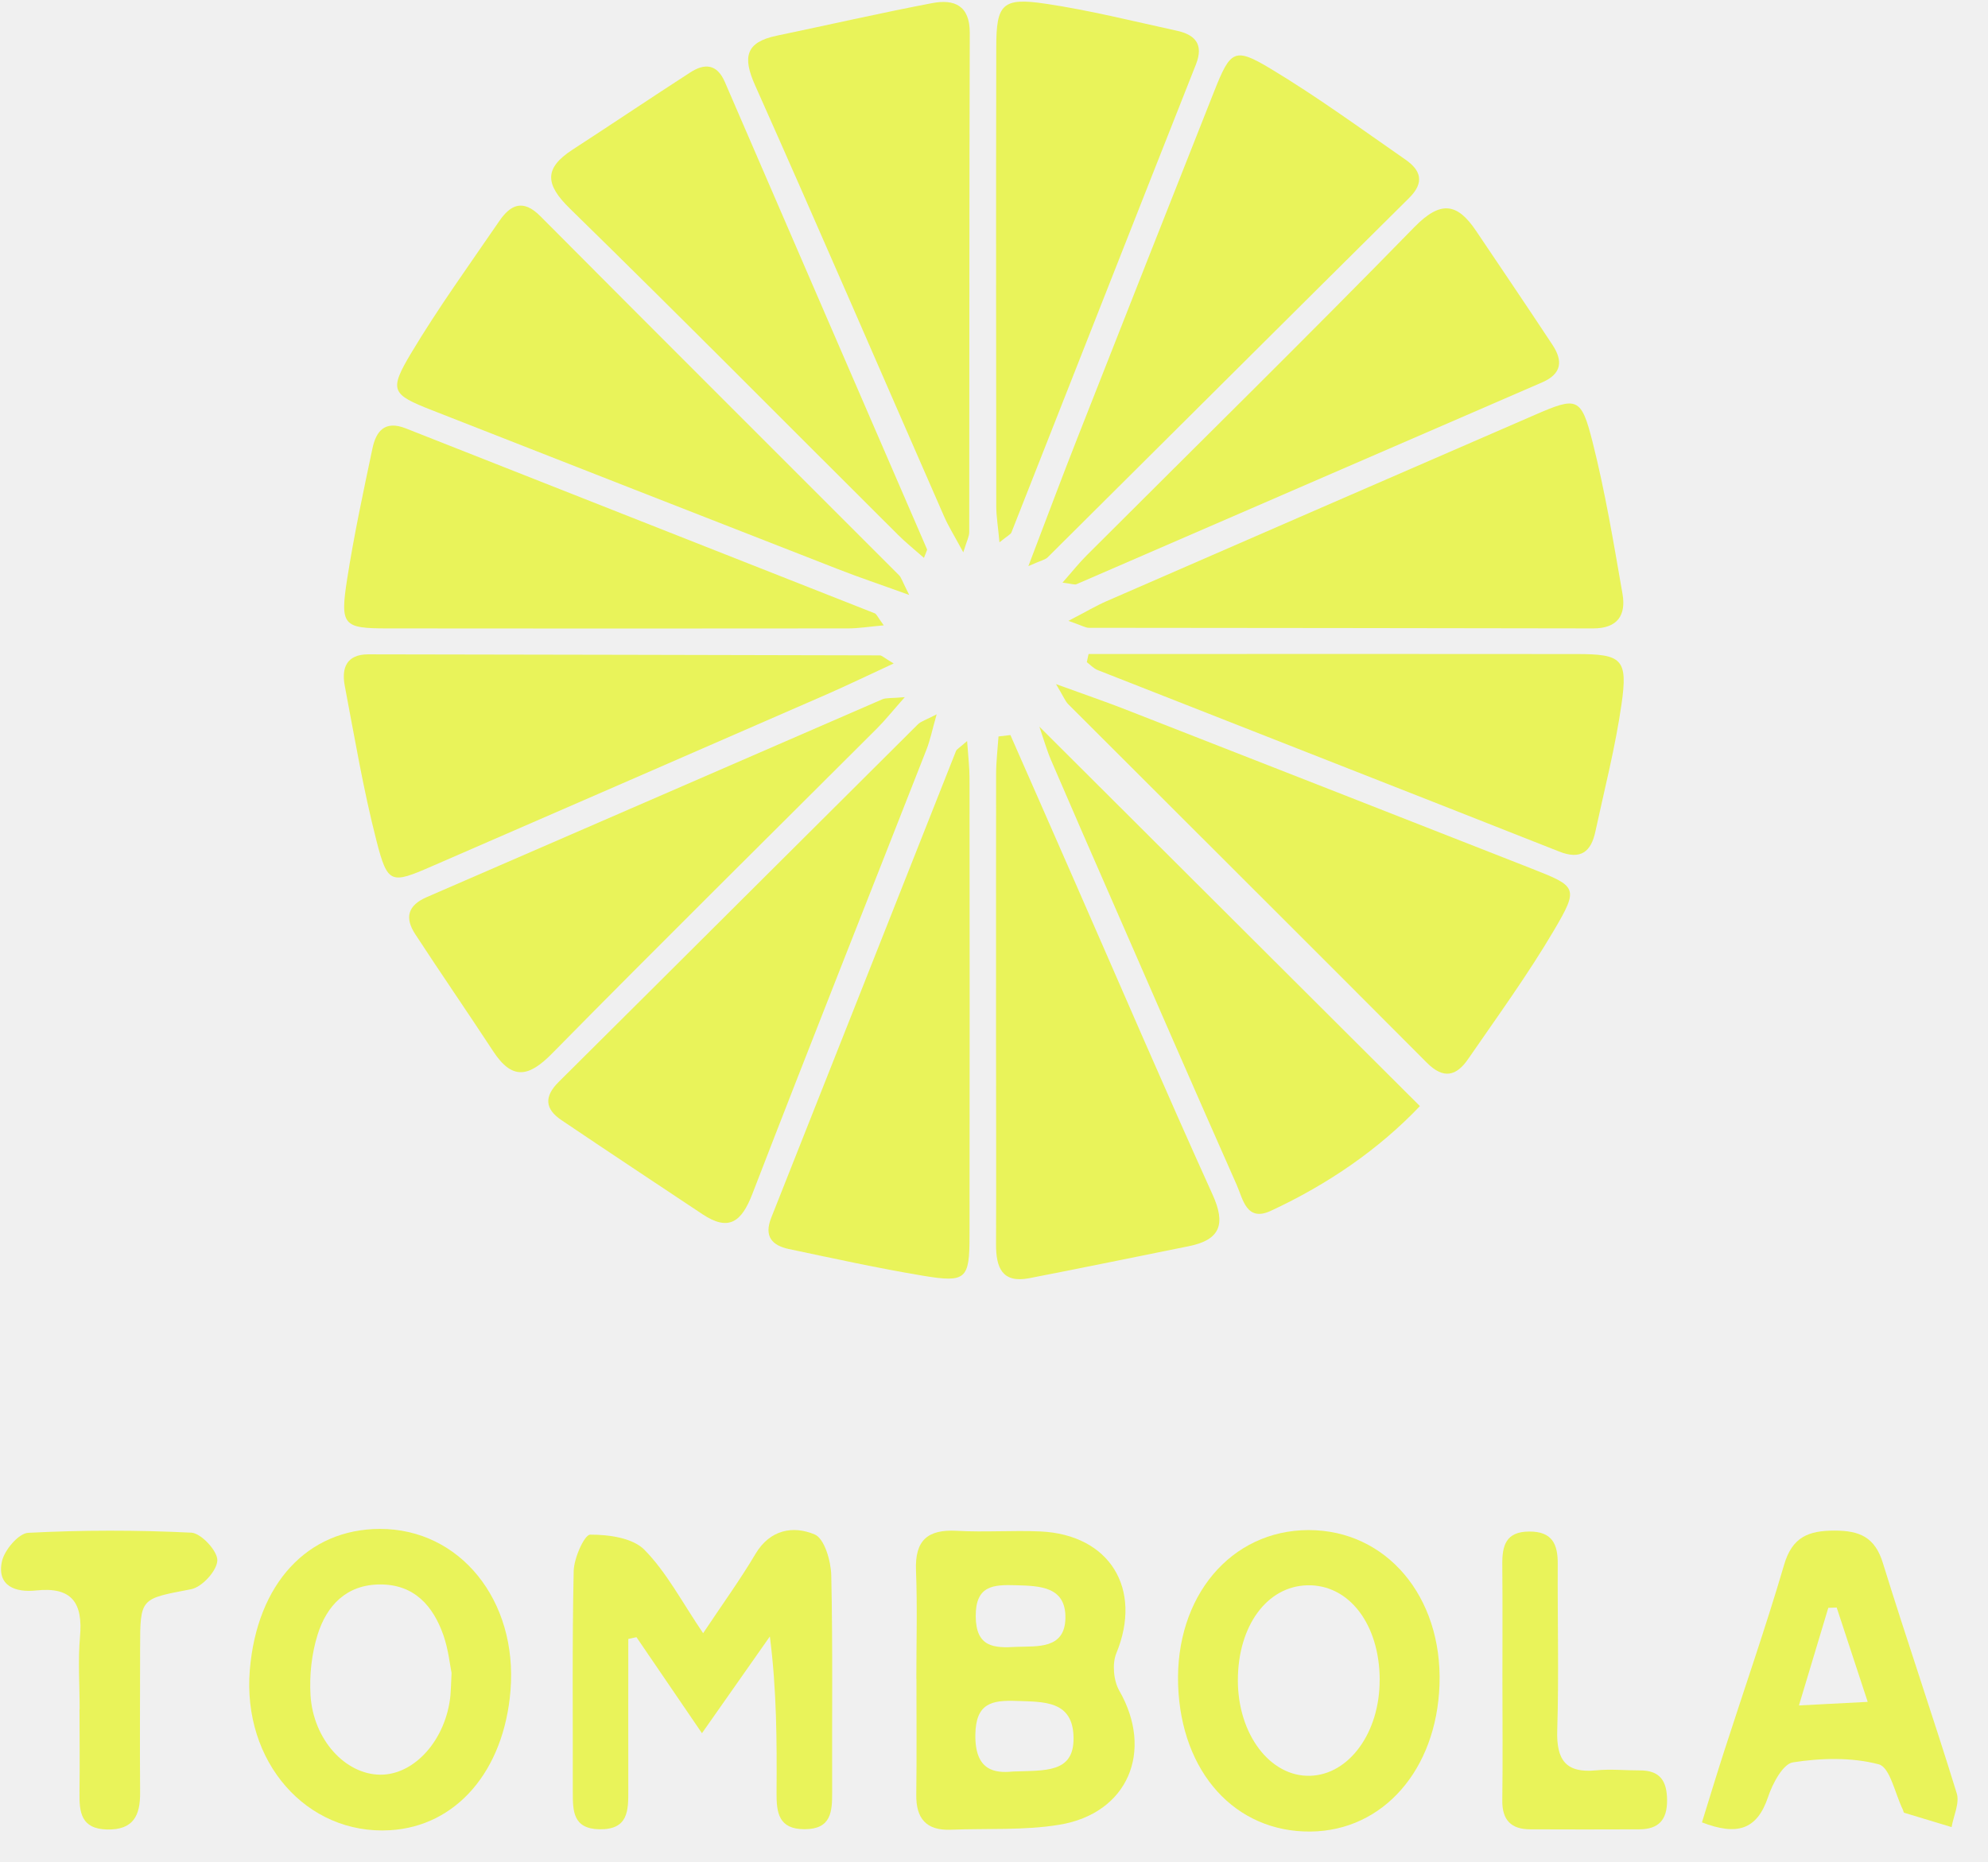
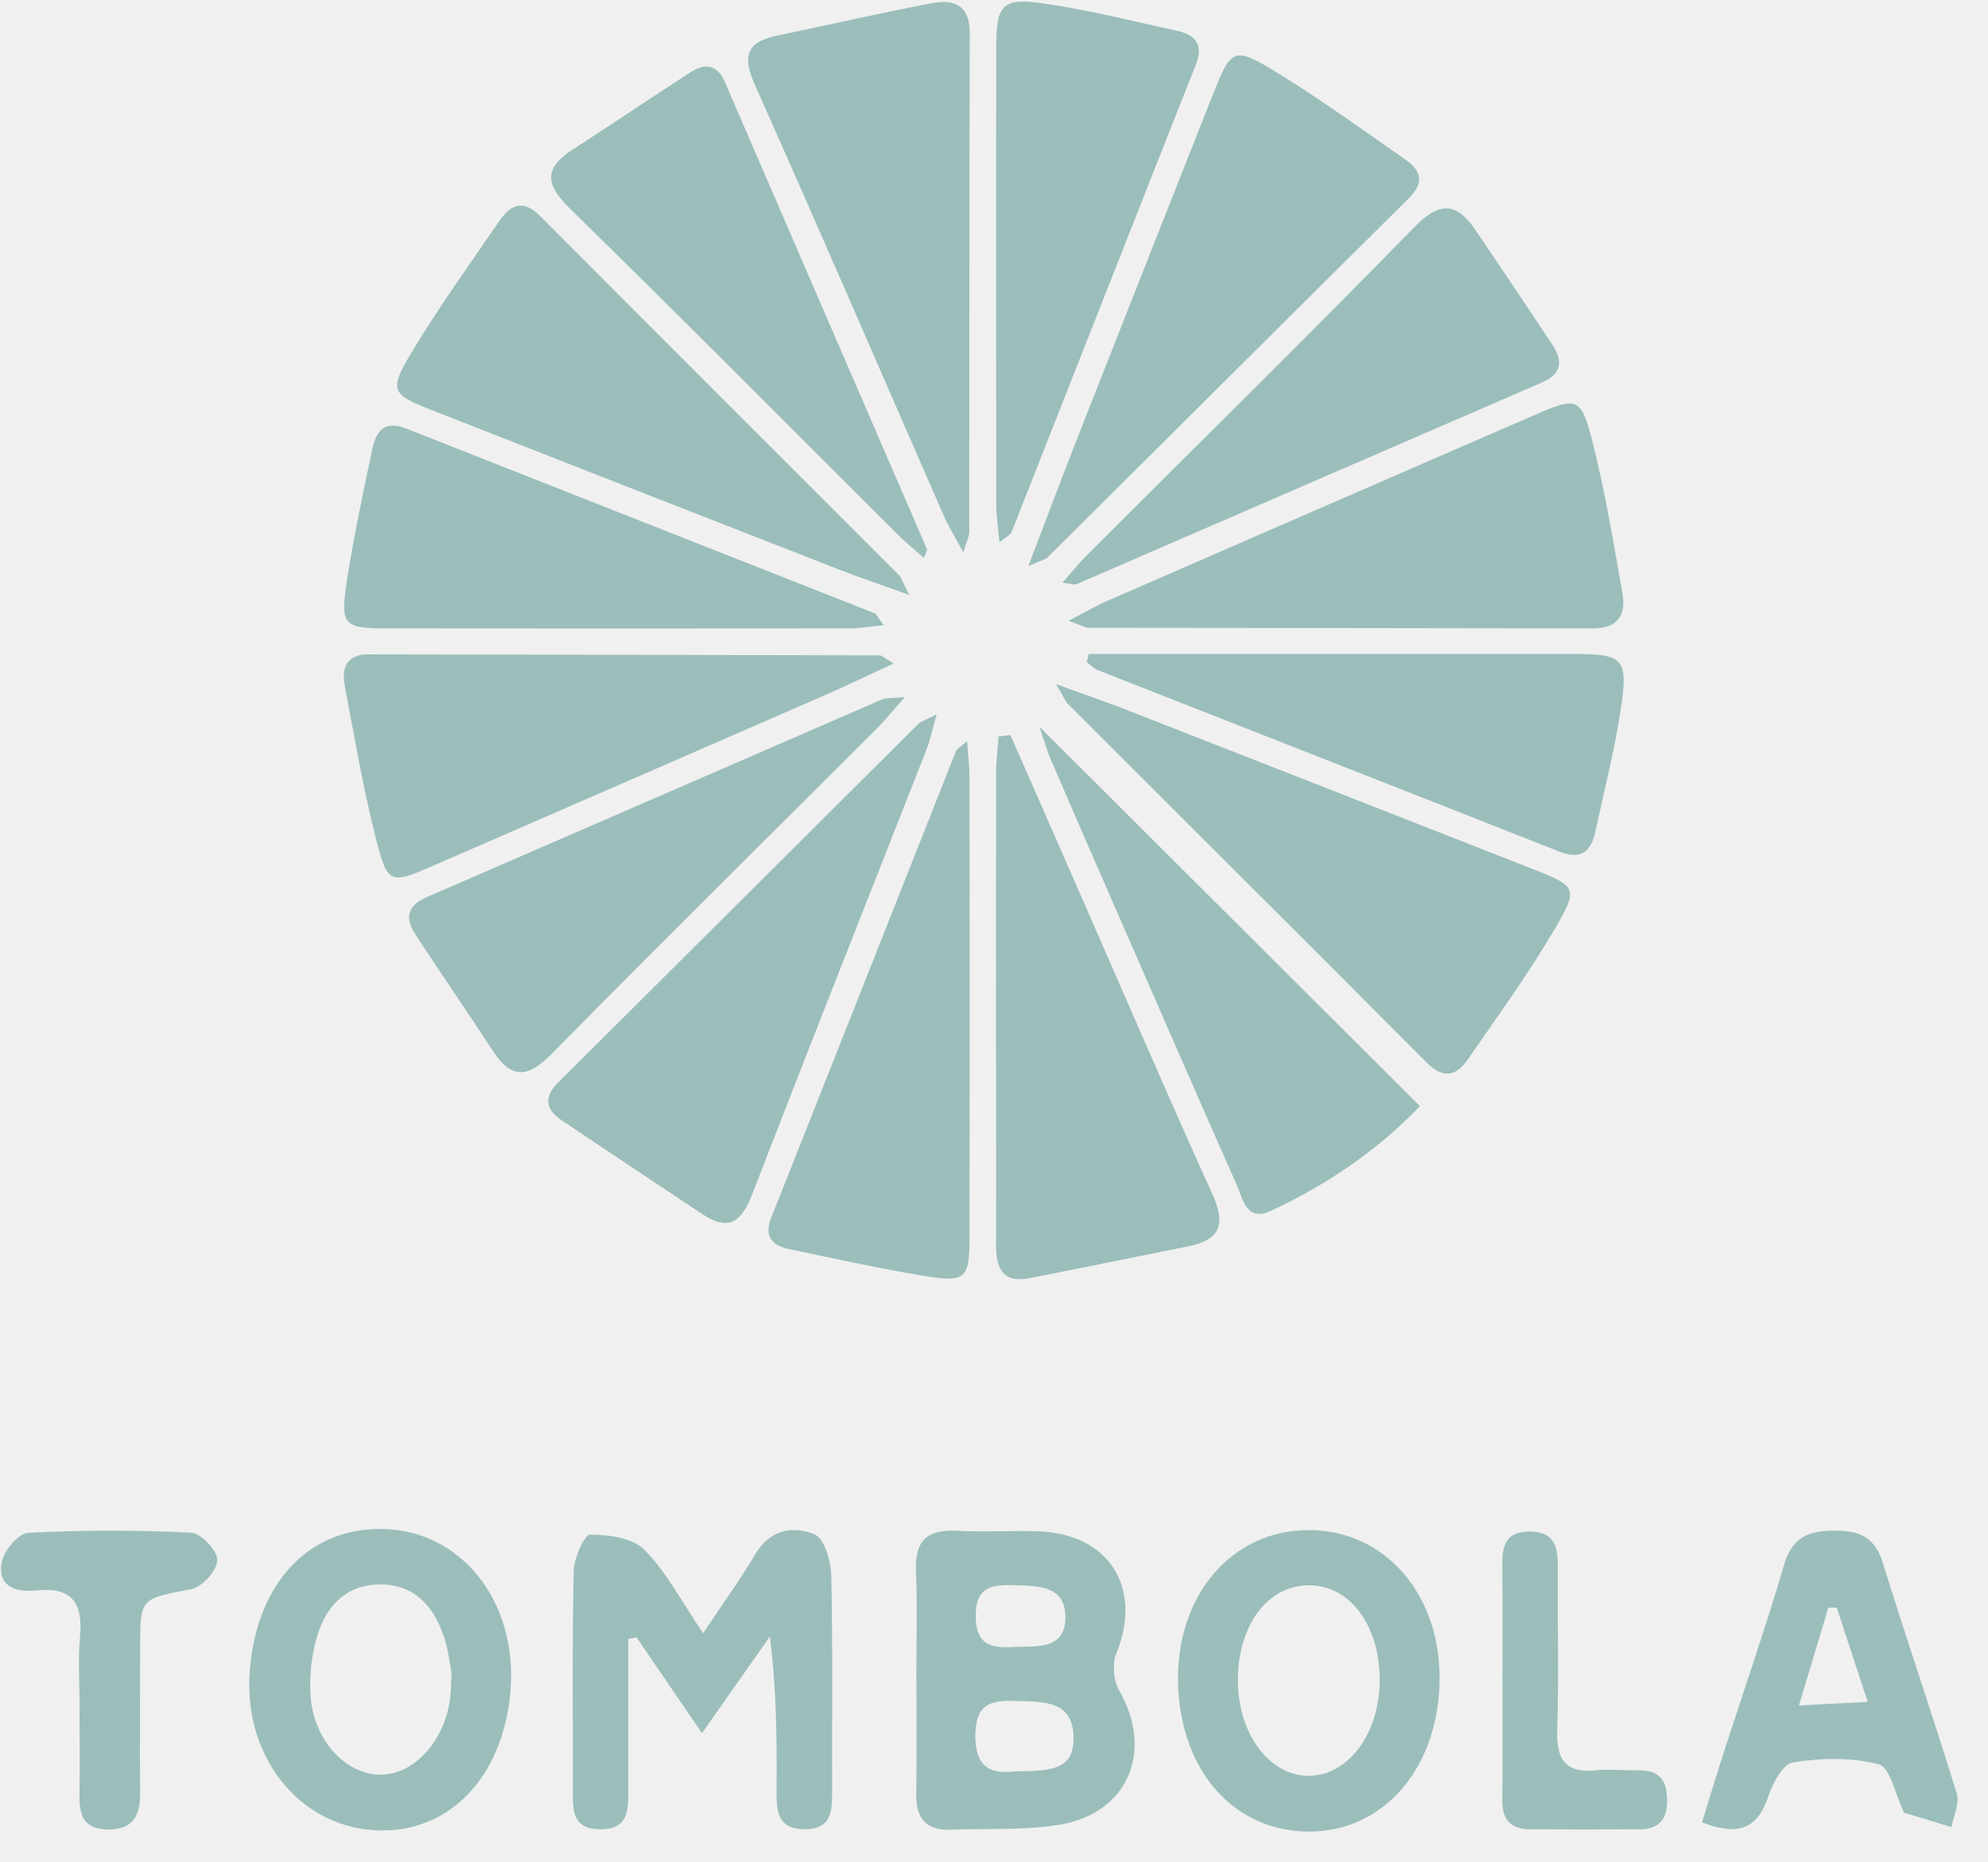
<svg xmlns="http://www.w3.org/2000/svg" width="63" height="59" viewBox="0 0 63 59" fill="none">
-   <g clip-path="url(#clip0_242_74)">
-     <path d="M29.683 22.641C29.538 23.15 29.476 23.465 29.36 23.76C27.52 28.455 25.657 33.14 23.842 37.844C23.505 38.717 23.106 39.048 22.261 38.486C20.77 37.494 19.276 36.505 17.791 35.503C17.267 35.149 17.237 34.757 17.706 34.292C21.504 30.519 25.292 26.734 29.088 22.959C29.185 22.862 29.337 22.823 29.683 22.641Z" fill="#E9F35A" />
-     <path d="M32.02 23.299C32.692 24.829 33.366 26.356 34.035 27.888C35.494 31.214 36.926 34.55 38.424 37.858C38.849 38.793 38.68 39.297 37.672 39.5C35.989 39.839 34.306 40.186 32.618 40.514C31.752 40.682 31.563 40.17 31.565 39.447C31.574 37.307 31.565 35.167 31.565 33.025C31.565 30.196 31.563 27.367 31.567 24.539C31.567 24.14 31.616 23.742 31.643 23.343C31.768 23.329 31.891 23.313 32.015 23.299H32.02Z" fill="#E9F35A" />
-     <path d="M32.59 17.942C33.176 16.405 33.652 15.129 34.151 13.862C35.589 10.204 37.032 6.546 38.479 2.89C38.994 1.591 39.119 1.488 40.271 2.181C41.739 3.063 43.127 4.079 44.535 5.056C45.018 5.39 45.158 5.774 44.66 6.27C40.834 10.064 37.02 13.869 33.199 17.667C33.126 17.741 33.001 17.76 32.592 17.942H32.59Z" fill="#E9F35A" />
-     <path d="M33.86 19.678C34.423 19.386 34.737 19.199 35.069 19.054C39.599 17.08 44.129 15.108 48.661 13.141C49.972 12.572 50.108 12.586 50.466 13.998C50.868 15.585 51.136 17.207 51.417 18.822C51.535 19.492 51.267 19.92 50.487 19.918C45.158 19.906 39.832 19.906 34.504 19.899C34.398 19.899 34.294 19.83 33.857 19.678H33.86Z" fill="#E9F35A" />
-     <path d="M28.813 18.858C27.873 18.517 27.197 18.292 26.534 18.031C22.252 16.359 17.971 14.682 13.691 13.003C12.412 12.501 12.317 12.385 13.028 11.194C13.889 9.755 14.877 8.389 15.826 7.002C16.182 6.486 16.574 6.3 17.124 6.852C20.903 10.655 24.701 14.438 28.49 18.232C28.564 18.305 28.593 18.425 28.811 18.854L28.813 18.858Z" fill="#E9F35A" />
-     <path d="M33.463 21.683C34.361 22.01 34.994 22.226 35.617 22.468C39.932 24.154 44.242 25.845 48.555 27.538C49.972 28.095 50.039 28.139 49.25 29.48C48.419 30.892 47.451 32.223 46.521 33.573C46.156 34.103 45.748 34.218 45.217 33.684C41.437 29.888 37.639 26.108 33.853 22.321C33.756 22.224 33.705 22.081 33.463 21.68V21.683Z" fill="#E9F35A" />
-     <path d="M28.319 21.03C27.502 21.408 26.86 21.719 26.207 22.005C22.03 23.829 17.849 25.647 13.671 27.464C12.396 28.019 12.283 28.022 11.935 26.667C11.517 25.046 11.24 23.387 10.926 21.74C10.819 21.178 10.976 20.74 11.671 20.74C17.076 20.749 22.478 20.759 27.883 20.773C27.945 20.773 28.008 20.844 28.319 21.028V21.03Z" fill="#E9F35A" />
-     <path d="M30.526 17.506C30.249 16.99 30.055 16.684 29.912 16.354C27.917 11.8 25.95 7.235 23.925 2.695C23.531 1.81 23.63 1.338 24.607 1.133C26.25 0.79 27.89 0.414 29.54 0.099C30.231 -0.033 30.734 0.165 30.732 1.038C30.715 6.316 30.722 11.593 30.715 16.87C30.715 17.002 30.642 17.133 30.528 17.504L30.526 17.506Z" fill="#E9F35A" />
-     <path d="M33.673 18.464C33.994 18.101 34.2 17.838 34.435 17.605C37.9 14.141 41.398 10.706 44.82 7.2C45.646 6.355 46.175 6.422 46.775 7.315C47.585 8.52 48.4 9.72 49.199 10.932C49.529 11.432 49.502 11.846 48.871 12.12C43.952 14.249 39.034 16.387 34.114 18.517C34.056 18.543 33.971 18.504 33.671 18.467L33.673 18.464Z" fill="#E9F35A" />
-     <path d="M31.673 17.188C31.63 16.704 31.574 16.382 31.572 16.062C31.567 11.204 31.562 6.346 31.572 1.488C31.572 0.128 31.768 -0.086 33.128 0.117C34.525 0.324 35.903 0.67 37.286 0.972C37.861 1.096 38.156 1.391 37.9 2.04C35.944 6.984 34.003 11.932 32.052 16.877C32.029 16.937 31.941 16.972 31.676 17.188H31.673Z" fill="#E9F35A" />
-     <path d="M28.005 19.821C27.525 19.865 27.202 19.918 26.878 19.918C22.009 19.922 17.143 19.925 12.274 19.918C10.875 19.918 10.773 19.823 10.999 18.368C11.216 16.974 11.512 15.594 11.803 14.214C11.918 13.668 12.193 13.314 12.862 13.579C17.812 15.537 22.767 17.483 27.719 19.439C27.779 19.462 27.809 19.554 28.005 19.819V19.821Z" fill="#E9F35A" />
-     <path d="M28.675 22.095C28.273 22.549 28.054 22.825 27.804 23.076C24.367 26.511 20.908 29.924 17.498 33.389C16.76 34.14 16.235 34.246 15.631 33.324C14.816 32.08 13.971 30.855 13.158 29.609C12.823 29.095 12.913 28.699 13.527 28.434C18.341 26.349 23.148 24.253 27.959 22.166C28.084 22.113 28.241 22.136 28.675 22.097V22.095Z" fill="#E9F35A" />
-     <path d="M32.937 23.032C37.035 27.119 40.98 31.051 44.997 35.059C43.702 36.423 42.084 37.538 40.274 38.378C39.498 38.74 39.389 38.003 39.191 37.556C37.859 34.552 36.55 31.537 35.234 28.526C34.592 27.057 33.948 25.585 33.315 24.11C33.174 23.783 33.077 23.438 32.937 23.03V23.032Z" fill="#E9F35A" />
-     <path d="M29.28 17.683C28.956 17.398 28.695 17.188 28.46 16.953C24.995 13.503 21.555 10.027 18.057 6.608C17.281 5.85 17.23 5.337 18.142 4.745C19.389 3.936 20.622 3.105 21.871 2.298C22.33 2.001 22.721 2.02 22.972 2.602C25.103 7.539 27.243 12.473 29.377 17.409C29.388 17.432 29.356 17.476 29.28 17.683Z" fill="#E9F35A" />
-     <path d="M34.499 20.729C35.487 20.729 36.473 20.729 37.461 20.729C41.631 20.729 45.8 20.726 49.97 20.731C51.403 20.731 51.593 20.89 51.385 22.327C51.191 23.682 50.847 25.016 50.558 26.356C50.422 26.994 50.099 27.264 49.409 26.99C44.537 25.064 39.661 23.159 34.788 21.24C34.658 21.189 34.557 21.074 34.441 20.989C34.46 20.901 34.478 20.816 34.497 20.729H34.499Z" fill="#E9F35A" />
-     <path d="M30.648 23.488C30.683 23.991 30.724 24.32 30.724 24.649C30.729 29.496 30.731 34.343 30.724 39.189C30.724 40.544 30.611 40.661 29.263 40.438C27.834 40.2 26.419 39.889 25.001 39.59C24.475 39.479 24.202 39.196 24.44 38.599C26.396 33.67 28.342 28.738 30.295 23.806C30.32 23.744 30.404 23.705 30.648 23.488Z" fill="#E9F35A" />
-     <path d="M29.039 53.213C29.039 52.066 29.074 50.919 29.028 49.774C28.991 48.822 29.395 48.468 30.328 48.521C31.205 48.571 32.091 48.502 32.969 48.541C35.176 48.643 36.215 50.366 35.377 52.402C35.24 52.734 35.289 53.27 35.469 53.586C36.57 55.502 35.751 57.481 33.567 57.838C32.445 58.023 31.281 57.949 30.134 57.995C29.353 58.027 29.025 57.64 29.037 56.88C29.053 55.657 29.042 54.434 29.042 53.211H29.037L29.039 53.213ZM32.103 56.15C33.13 56.113 34.031 56.2 34.021 55.09C34.012 53.89 33.072 53.945 32.211 53.913C31.436 53.886 30.923 53.98 30.909 54.982C30.893 56.124 31.519 56.21 32.101 56.15H32.103ZM32.214 52.199C32.895 52.176 33.742 52.268 33.763 51.294C33.784 50.285 32.953 50.267 32.193 50.246C31.486 50.225 30.914 50.246 30.921 51.232C30.928 52.218 31.507 52.243 32.214 52.199Z" fill="#E9F35A" />
-     <path d="M19.911 51.953C19.911 53.547 19.907 55.143 19.911 56.737C19.913 57.385 19.916 57.995 18.999 57.981C18.152 57.967 18.152 57.398 18.152 56.792C18.157 54.461 18.129 52.128 18.18 49.797C18.189 49.387 18.519 48.643 18.704 48.643C19.288 48.64 20.05 48.744 20.421 49.122C21.125 49.836 21.606 50.769 22.282 51.766C22.905 50.831 23.46 50.066 23.94 49.255C24.404 48.474 25.14 48.352 25.817 48.636C26.128 48.767 26.332 49.479 26.343 49.933C26.394 52.225 26.362 54.519 26.371 56.813C26.373 57.435 26.336 57.977 25.5 57.979C24.674 57.981 24.605 57.456 24.609 56.825C24.621 55.196 24.614 53.568 24.397 51.87C23.734 52.814 23.072 53.759 22.245 54.936C21.474 53.805 20.821 52.849 20.17 51.893C20.084 51.911 19.997 51.93 19.911 51.948V51.953Z" fill="#E9F35A" />
-     <path d="M41.467 48.498C43.931 48.495 45.713 50.601 45.618 53.397C45.526 56.097 43.831 58.027 41.537 58.053C39.147 58.078 37.432 56.184 37.335 53.416C37.238 50.605 39.006 48.502 41.467 48.498ZM43.723 53.257C43.723 51.485 42.751 50.214 41.426 50.248C40.151 50.281 39.235 51.529 39.228 53.243C39.221 54.964 40.248 56.325 41.523 56.286C42.756 56.247 43.723 54.915 43.721 53.257H43.723Z" fill="#E9F35A" />
-     <path d="M12.04 48.461C14.575 48.456 16.408 50.725 16.178 53.581C15.972 56.134 14.46 57.887 12.361 58.011C9.713 58.168 7.675 55.837 7.917 52.927C8.146 50.197 9.743 48.465 12.04 48.461ZM14.31 53.026C14.259 52.78 14.21 52.28 14.049 51.822C13.721 50.895 13.126 50.221 12.052 50.221C10.981 50.221 10.35 50.889 10.062 51.822C9.875 52.425 9.803 53.098 9.84 53.729C9.926 55.141 10.944 56.244 12.052 56.251C13.144 56.258 14.139 55.132 14.275 53.733C14.289 53.581 14.291 53.429 14.31 53.029V53.026Z" fill="#E9F35A" />
-     <path d="M53.936 57.76C54.178 56.981 54.405 56.23 54.647 55.482C55.28 53.522 55.958 51.575 56.538 49.599C56.796 48.716 57.309 48.514 58.14 48.514C58.932 48.514 59.417 48.723 59.668 49.539C60.423 51.98 61.257 54.399 62.009 56.841C62.106 57.152 61.908 57.553 61.846 57.912C61.344 57.762 60.846 57.612 60.345 57.458C60.322 57.451 60.317 57.389 60.301 57.357C60.054 56.855 59.895 56.014 59.537 55.922C58.678 55.696 57.711 55.721 56.819 55.86C56.501 55.908 56.171 56.535 56.03 56.958C55.677 58.011 55.035 58.186 53.934 57.762L53.936 57.76ZM59.188 53.943C58.821 52.826 58.512 51.888 58.205 50.953C58.117 50.955 58.027 50.96 57.939 50.962C57.648 51.932 57.355 52.902 57.009 54.056C57.847 54.012 58.422 53.982 59.188 53.943Z" fill="#E9F35A" />
-     <path d="M2.524 54.176C2.524 53.411 2.468 52.642 2.535 51.881C2.63 50.819 2.293 50.287 1.141 50.412C0.504 50.481 -0.104 50.28 0.06 49.495C0.136 49.136 0.589 48.599 0.894 48.585C2.614 48.495 4.343 48.495 6.065 48.58C6.375 48.597 6.899 49.163 6.887 49.46C6.876 49.788 6.4 50.308 6.054 50.373C4.451 50.681 4.442 50.635 4.44 52.236C4.44 53.766 4.428 55.297 4.44 56.827C4.445 57.546 4.225 58.006 3.394 57.988C2.565 57.969 2.51 57.437 2.519 56.813C2.531 55.933 2.521 55.053 2.519 54.173L2.524 54.176Z" fill="#E9F35A" />
-     <path d="M47.612 53.277C47.612 52.054 47.619 50.829 47.608 49.605C47.601 49.002 47.709 48.546 48.464 48.544C49.191 48.541 49.369 48.944 49.365 49.571C49.355 51.331 49.404 53.091 49.349 54.848C49.321 55.777 49.614 56.21 50.586 56.113C51.041 56.067 51.505 56.117 51.964 56.115C52.604 56.113 52.825 56.445 52.83 57.055C52.835 57.684 52.562 57.981 51.948 57.983C50.798 57.988 49.649 57.988 48.499 57.983C47.889 57.983 47.599 57.691 47.608 57.062C47.626 55.8 47.612 54.537 47.612 53.275V53.277Z" fill="#E9F35A" />
+   <g clip-path="url(#clip0_242_50)">
+     <path d="M29.683 22.641C29.538 23.15 29.476 23.465 29.36 23.76C27.52 28.455 25.657 33.14 23.842 37.844C23.505 38.717 23.106 39.048 22.261 38.486C20.77 37.494 19.276 36.505 17.791 35.503C17.267 35.149 17.237 34.757 17.706 34.292C21.504 30.519 25.292 26.734 29.088 22.959C29.185 22.862 29.337 22.823 29.683 22.641Z" fill="#9BBEBB" />
+     <path d="M32.02 23.3C32.692 24.829 33.366 26.356 34.035 27.888C35.494 31.214 36.926 34.55 38.424 37.858C38.849 38.793 38.68 39.297 37.672 39.5C35.989 39.839 34.306 40.187 32.618 40.514C31.752 40.682 31.563 40.17 31.565 39.447C31.574 37.307 31.565 35.167 31.565 33.025C31.565 30.196 31.563 27.368 31.567 24.539C31.567 24.14 31.616 23.742 31.643 23.343C31.768 23.329 31.891 23.313 32.015 23.3H32.02Z" fill="#9BBEBB" />
+     <path d="M32.59 17.941C33.176 16.405 33.652 15.129 34.151 13.862C35.589 10.204 37.032 6.546 38.479 2.89C38.994 1.591 39.119 1.487 40.271 2.181C41.739 3.063 43.127 4.079 44.535 5.056C45.018 5.39 45.158 5.774 44.66 6.27C40.834 10.063 37.02 13.869 33.199 17.667C33.126 17.741 33.001 17.759 32.592 17.941H32.59Z" fill="#9BBEBB" />
+     <path d="M33.86 19.678C34.423 19.386 34.737 19.199 35.069 19.054C39.599 17.08 44.129 15.108 48.661 13.141C49.972 12.572 50.108 12.586 50.466 13.998C50.868 15.585 51.136 17.207 51.417 18.822C51.535 19.492 51.267 19.92 50.487 19.918C45.158 19.906 39.832 19.906 34.504 19.899C34.398 19.899 34.294 19.83 33.857 19.678H33.86Z" fill="#9BBEBB" />
+     <path d="M28.813 18.858C27.873 18.517 27.197 18.292 26.534 18.031C22.252 16.359 17.971 14.682 13.691 13.003C12.412 12.501 12.317 12.386 13.028 11.195C13.889 9.755 14.877 8.389 15.826 7.002C16.182 6.486 16.574 6.3 17.124 6.853C20.903 10.656 24.701 14.438 28.49 18.232C28.564 18.306 28.593 18.425 28.811 18.854L28.813 18.858Z" fill="#9BBEBB" />
+     <path d="M33.463 21.683C34.361 22.01 34.994 22.226 35.617 22.468C39.932 24.154 44.242 25.845 48.555 27.538C49.972 28.095 50.039 28.139 49.25 29.48C48.419 30.892 47.451 32.223 46.521 33.573C46.156 34.103 45.748 34.218 45.217 33.684C41.437 29.888 37.639 26.108 33.853 22.321C33.756 22.224 33.705 22.081 33.463 21.68V21.683Z" fill="#9BBEBB" />
+     <path d="M28.319 21.03C27.502 21.408 26.86 21.719 26.207 22.005C22.03 23.829 17.849 25.647 13.671 27.464C12.396 28.019 12.283 28.022 11.935 26.667C11.517 25.046 11.24 23.387 10.926 21.74C10.819 21.178 10.976 20.74 11.671 20.74C17.076 20.749 22.478 20.759 27.883 20.773C27.945 20.773 28.008 20.844 28.319 21.028V21.03Z" fill="#9BBEBB" />
+     <path d="M30.526 17.506C30.249 16.99 30.055 16.684 29.912 16.355C27.917 11.8 25.95 7.235 23.925 2.695C23.531 1.81 23.63 1.338 24.607 1.133C26.25 0.79 27.89 0.414 29.54 0.099C30.231 -0.033 30.734 0.165 30.732 1.038C30.715 6.316 30.722 11.593 30.715 16.87C30.715 17.002 30.642 17.133 30.528 17.504L30.526 17.506Z" fill="#9BBEBB" />
+     <path d="M33.673 18.465C33.994 18.101 34.2 17.838 34.435 17.605C37.9 14.141 41.398 10.706 44.82 7.2C45.646 6.355 46.175 6.422 46.775 7.316C47.585 8.52 48.4 9.72 49.199 10.932C49.529 11.432 49.502 11.847 48.871 12.121C43.952 14.249 39.034 16.387 34.114 18.517C34.056 18.543 33.971 18.504 33.671 18.467L33.673 18.465Z" fill="#9BBEBB" />
+     <path d="M31.673 17.188C31.63 16.705 31.574 16.382 31.572 16.062C31.567 11.204 31.562 6.346 31.572 1.488C31.572 0.129 31.768 -0.086 33.128 0.117C34.525 0.324 35.903 0.67 37.286 0.972C37.861 1.096 38.156 1.391 37.9 2.041C35.944 6.984 34.003 11.932 32.052 16.877C32.029 16.937 31.941 16.972 31.676 17.188H31.673Z" fill="#9BBEBB" />
+     <path d="M28.005 19.821C27.525 19.865 27.202 19.918 26.878 19.918C22.009 19.922 17.143 19.925 12.274 19.918C10.875 19.918 10.773 19.823 10.999 18.368C11.216 16.974 11.512 15.594 11.803 14.214C11.918 13.668 12.193 13.314 12.862 13.579C17.812 15.537 22.767 17.483 27.719 19.439C27.779 19.462 27.809 19.554 28.005 19.819V19.821Z" fill="#9BBEBB" />
+     <path d="M28.675 22.095C28.273 22.549 28.054 22.825 27.804 23.076C24.367 26.511 20.908 29.924 17.498 33.389C16.76 34.14 16.235 34.246 15.631 33.324C14.816 32.08 13.971 30.855 13.158 29.609C12.823 29.095 12.913 28.699 13.527 28.434C18.341 26.349 23.148 24.253 27.959 22.166C28.084 22.113 28.241 22.136 28.675 22.097V22.095Z" fill="#9BBEBB" />
+     <path d="M32.937 23.032C37.035 27.119 40.98 31.051 44.997 35.059C43.702 36.423 42.084 37.538 40.274 38.378C39.498 38.74 39.389 38.003 39.191 37.556C37.859 34.552 36.55 31.537 35.234 28.526C34.592 27.057 33.948 25.585 33.315 24.11C33.174 23.783 33.077 23.438 32.937 23.03V23.032Z" fill="#9BBEBB" />
+     <path d="M29.28 17.683C28.956 17.398 28.695 17.188 28.46 16.953C24.995 13.503 21.555 10.027 18.057 6.608C17.281 5.85 17.23 5.337 18.142 4.745C19.389 3.936 20.622 3.105 21.871 2.298C22.33 2.001 22.721 2.02 22.972 2.602C25.103 7.539 27.243 12.473 29.377 17.409C29.388 17.432 29.356 17.476 29.28 17.683Z" fill="#9BBEBB" />
+     <path d="M34.499 20.729C35.487 20.729 36.473 20.729 37.461 20.729C41.631 20.729 45.8 20.727 49.97 20.731C51.403 20.731 51.593 20.89 51.385 22.328C51.191 23.682 50.847 25.016 50.558 26.356C50.422 26.994 50.099 27.264 49.409 26.99C44.537 25.064 39.661 23.159 34.788 21.24C34.658 21.189 34.557 21.074 34.441 20.989C34.46 20.902 34.478 20.816 34.497 20.729H34.499Z" fill="#9BBEBB" />
+     <path d="M30.648 23.488C30.683 23.99 30.724 24.32 30.724 24.649C30.729 29.496 30.731 34.342 30.724 39.189C30.724 40.543 30.611 40.661 29.263 40.438C27.834 40.2 26.419 39.889 25.001 39.59C24.475 39.479 24.202 39.196 24.44 38.599C26.396 33.67 28.342 28.738 30.295 23.806C30.32 23.744 30.404 23.705 30.648 23.488Z" fill="#9BBEBB" />
+     <path d="M29.039 53.213C29.039 52.066 29.074 50.918 29.028 49.774C28.991 48.822 29.395 48.468 30.328 48.52C31.205 48.571 32.091 48.502 32.969 48.541C35.176 48.643 36.215 50.366 35.377 52.402C35.24 52.734 35.289 53.27 35.469 53.586C36.57 55.502 35.751 57.481 33.567 57.838C32.445 58.023 31.281 57.949 30.134 57.995C29.353 58.027 29.025 57.64 29.037 56.88C29.053 55.657 29.042 54.434 29.042 53.21H29.037L29.039 53.213ZM32.103 56.15C33.13 56.113 34.031 56.2 34.021 55.09C34.012 53.89 33.072 53.945 32.211 53.913C31.436 53.885 30.923 53.98 30.909 54.982C30.893 56.124 31.519 56.21 32.101 56.15H32.103ZM32.214 52.199C32.895 52.176 33.742 52.268 33.763 51.294C33.784 50.285 32.953 50.267 32.193 50.246C31.486 50.225 30.914 50.246 30.921 51.232C30.928 52.218 31.507 52.243 32.214 52.199Z" fill="#9BBEBB" />
+     <path d="M19.911 51.953C19.911 53.547 19.907 55.143 19.911 56.737C19.913 57.385 19.916 57.995 18.999 57.981C18.152 57.967 18.152 57.398 18.152 56.792C18.157 54.461 18.129 52.128 18.18 49.797C18.189 49.387 18.519 48.643 18.704 48.643C19.288 48.64 20.05 48.744 20.421 49.122C21.125 49.836 21.606 50.769 22.282 51.766C22.905 50.831 23.46 50.066 23.94 49.255C24.404 48.474 25.14 48.352 25.817 48.636C26.128 48.767 26.332 49.479 26.343 49.933C26.394 52.225 26.362 54.519 26.371 56.813C26.373 57.435 26.336 57.977 25.5 57.979C24.674 57.981 24.605 57.456 24.609 56.825C24.621 55.196 24.614 53.568 24.397 51.87C23.734 52.814 23.072 53.759 22.245 54.936C21.474 53.805 20.821 52.849 20.17 51.893C20.084 51.911 19.997 51.93 19.911 51.948V51.953Z" fill="#9BBEBB" />
+     <path d="M41.467 48.498C43.931 48.495 45.713 50.601 45.618 53.397C45.526 56.097 43.831 58.027 41.537 58.053C39.147 58.078 37.432 56.184 37.335 53.416C37.238 50.605 39.006 48.502 41.467 48.498ZM43.723 53.257C43.723 51.485 42.751 50.214 41.426 50.248C40.151 50.281 39.235 51.529 39.228 53.243C39.221 54.964 40.248 56.325 41.523 56.286C42.756 56.247 43.723 54.915 43.721 53.257H43.723Z" fill="#9BBEBB" />
+     <path d="M12.04 48.461C14.575 48.456 16.408 50.725 16.178 53.581C15.972 56.134 14.46 57.887 12.361 58.011C9.713 58.168 7.675 55.837 7.917 52.927C8.146 50.197 9.743 48.465 12.04 48.461ZM14.31 53.026C14.259 52.78 14.21 52.28 14.049 51.822C13.721 50.895 13.126 50.221 12.052 50.221C10.981 50.221 10.35 50.889 10.062 51.822C9.875 52.425 9.803 53.098 9.84 53.729C9.926 55.141 10.944 56.244 12.052 56.251C13.144 56.258 14.139 55.132 14.275 53.733C14.289 53.581 14.291 53.429 14.31 53.029V53.026Z" fill="#9BBEBB" />
+     <path d="M53.936 57.76C54.178 56.981 54.405 56.23 54.647 55.482C55.28 53.522 55.958 51.575 56.538 49.599C56.796 48.716 57.309 48.514 58.14 48.514C58.932 48.514 59.417 48.723 59.668 49.539C60.423 51.98 61.257 54.399 62.009 56.841C62.106 57.152 61.908 57.553 61.846 57.912C61.344 57.762 60.846 57.612 60.345 57.458C60.322 57.451 60.317 57.389 60.301 57.357C60.054 56.855 59.895 56.014 59.537 55.922C58.678 55.696 57.711 55.721 56.819 55.86C56.501 55.908 56.171 56.535 56.03 56.958C55.677 58.011 55.035 58.186 53.934 57.762L53.936 57.76ZM59.188 53.943C58.821 52.826 58.512 51.888 58.205 50.953C58.117 50.955 58.027 50.96 57.939 50.962C57.648 51.932 57.355 52.902 57.009 54.056C57.847 54.012 58.422 53.982 59.188 53.943Z" fill="#9BBEBB" />
+     <path d="M2.524 54.176C2.524 53.411 2.468 52.642 2.535 51.881C2.63 50.819 2.293 50.287 1.141 50.412C0.504 50.481 -0.104 50.28 0.06 49.495C0.136 49.136 0.589 48.599 0.894 48.585C2.614 48.495 4.343 48.495 6.065 48.58C6.375 48.597 6.899 49.163 6.887 49.46C6.876 49.788 6.4 50.308 6.054 50.373C4.451 50.681 4.442 50.635 4.44 52.236C4.44 53.766 4.428 55.297 4.44 56.827C4.445 57.546 4.225 58.006 3.394 57.988C2.565 57.969 2.51 57.437 2.519 56.813C2.531 55.933 2.521 55.053 2.519 54.173L2.524 54.176Z" fill="#9BBEBB" />
+     <path d="M47.612 53.277C47.612 52.054 47.619 50.829 47.608 49.606C47.601 49.002 47.709 48.546 48.464 48.544C49.191 48.541 49.369 48.944 49.365 49.571C49.355 51.331 49.404 53.091 49.349 54.848C49.321 55.777 49.614 56.21 50.586 56.113C51.041 56.067 51.505 56.118 51.964 56.115C52.604 56.113 52.825 56.445 52.83 57.055C52.835 57.684 52.562 57.981 51.948 57.983C50.798 57.988 49.649 57.988 48.499 57.983C47.889 57.983 47.599 57.691 47.608 57.062C47.626 55.8 47.612 54.537 47.612 53.275V53.277Z" fill="#9BBEBB" />
  </g>
  <defs>
-     <clipPath id="clip0_242_74">
+     <clipPath id="clip0_242_50">
      <rect width="62" height="58" fill="white" transform="translate(0.0351562 0.0524902)" />
    </clipPath>
  </defs>
</svg>
